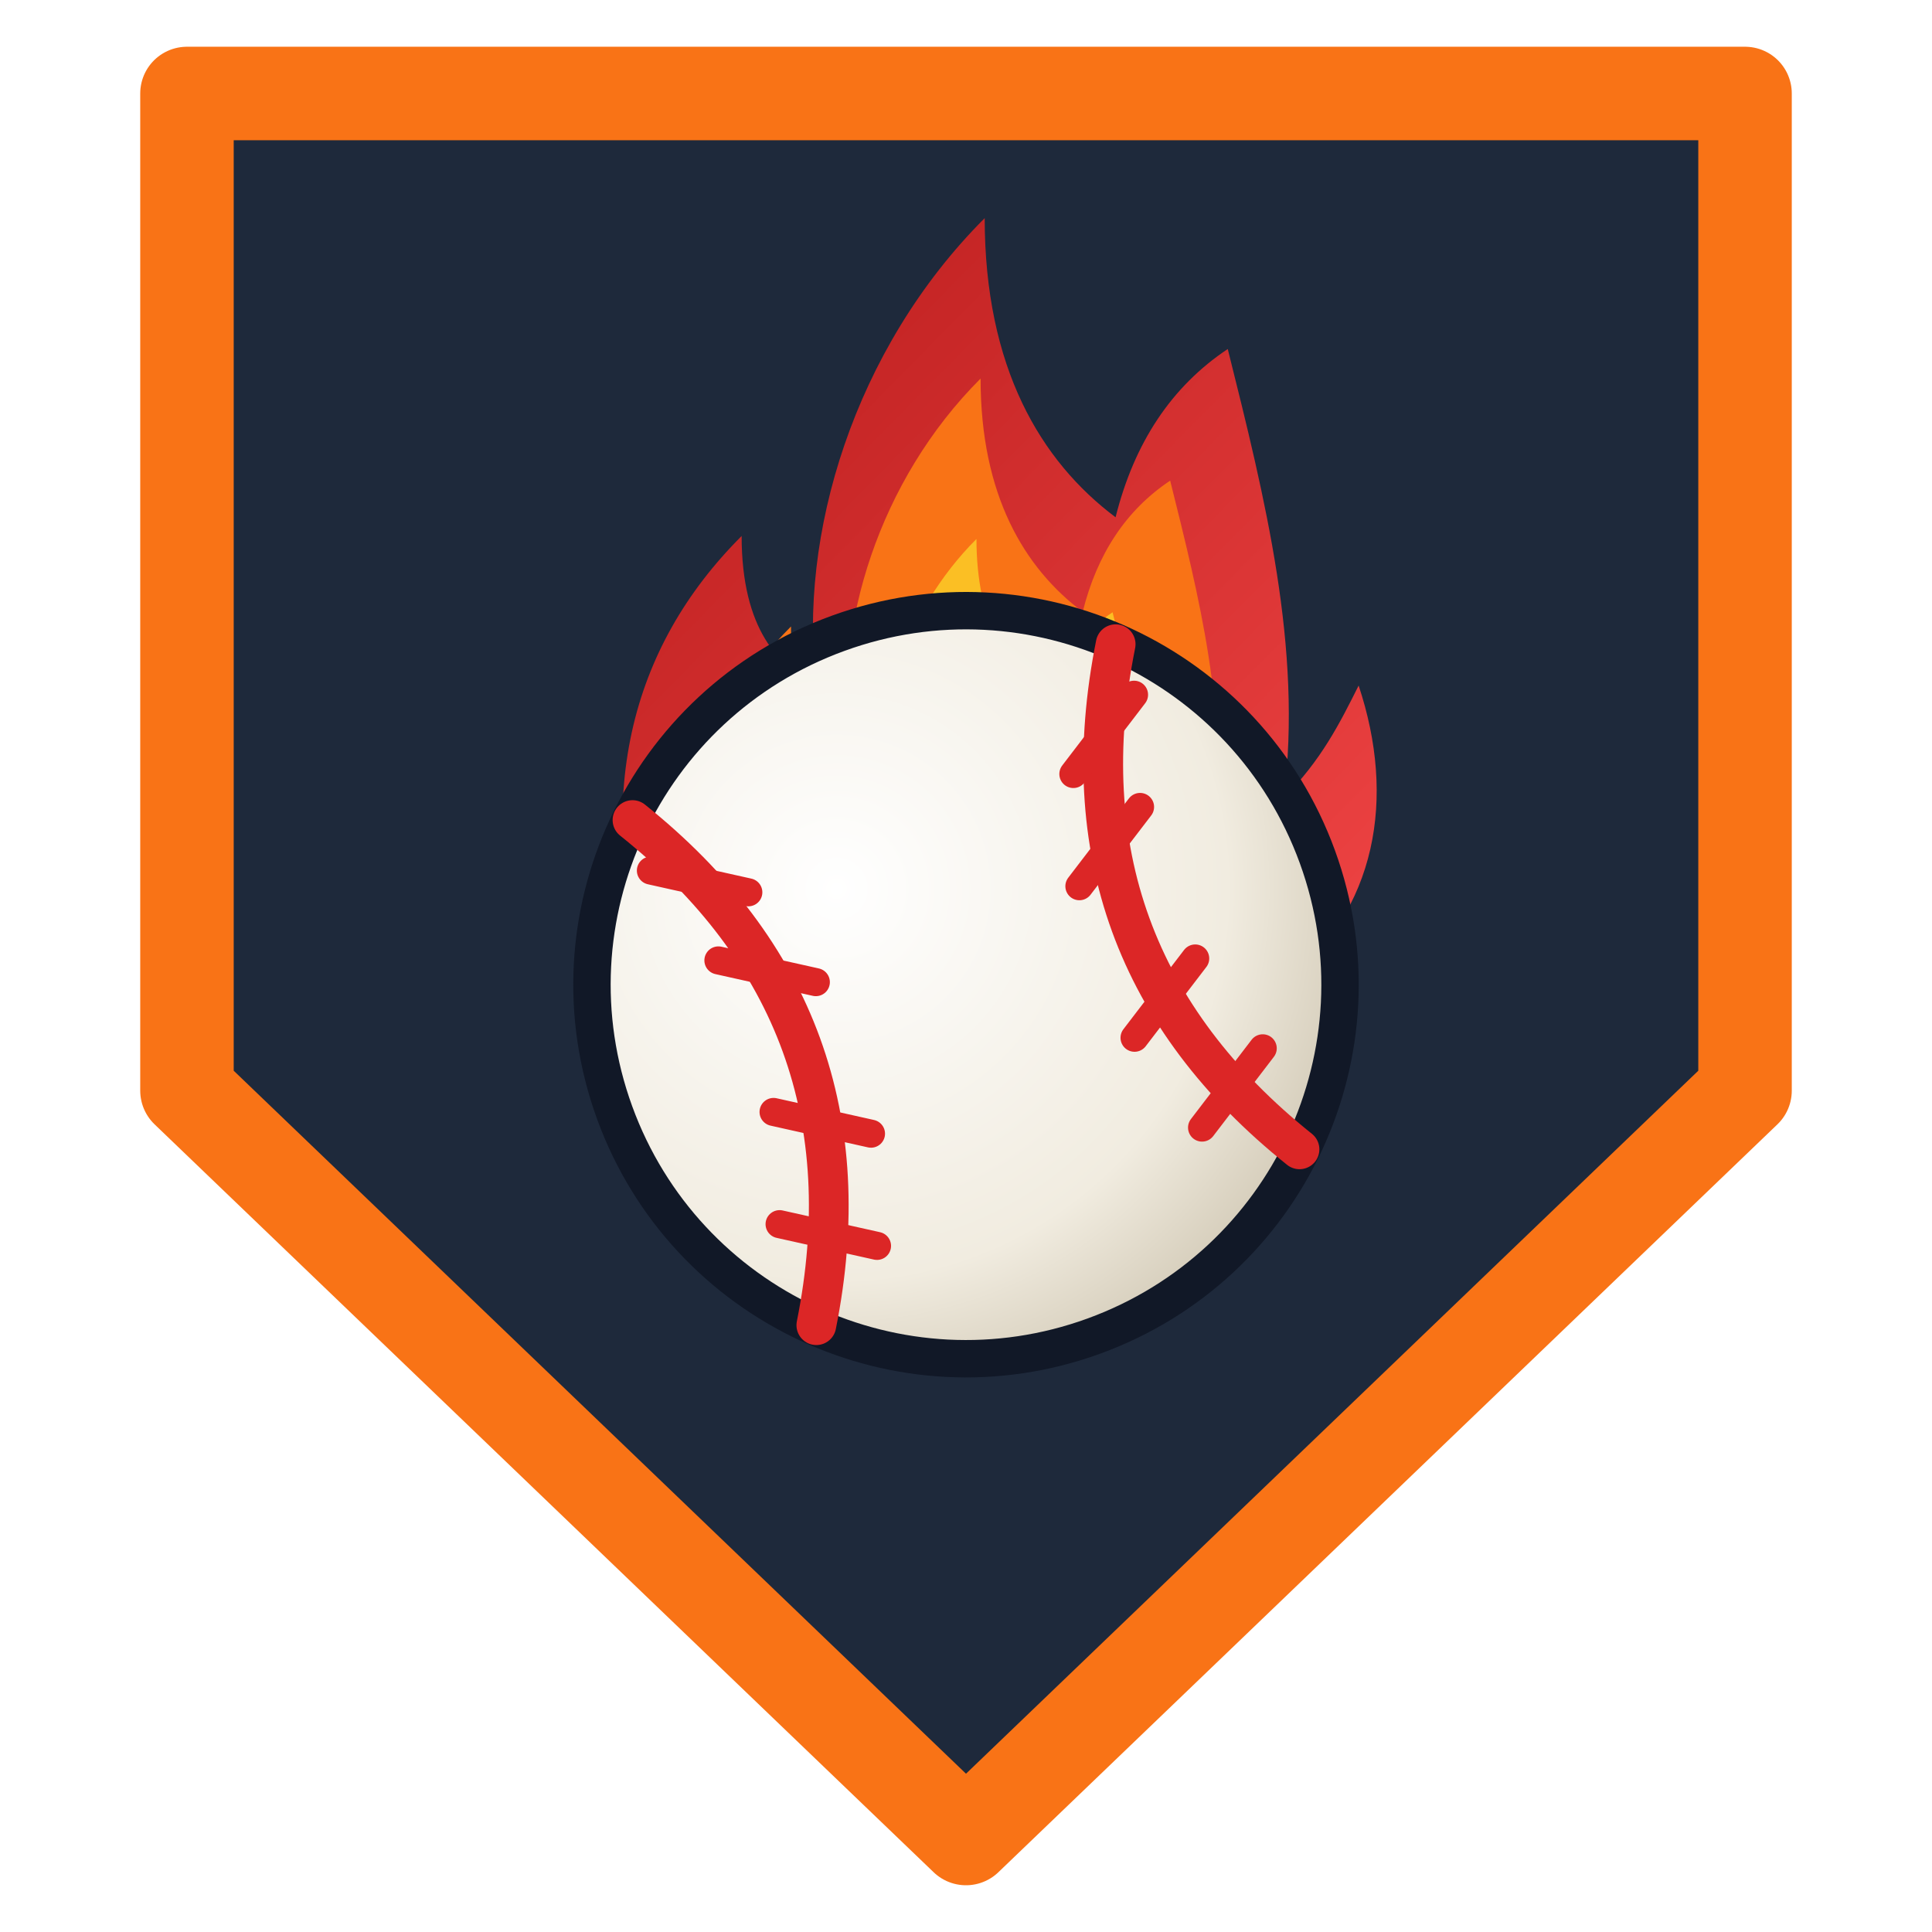
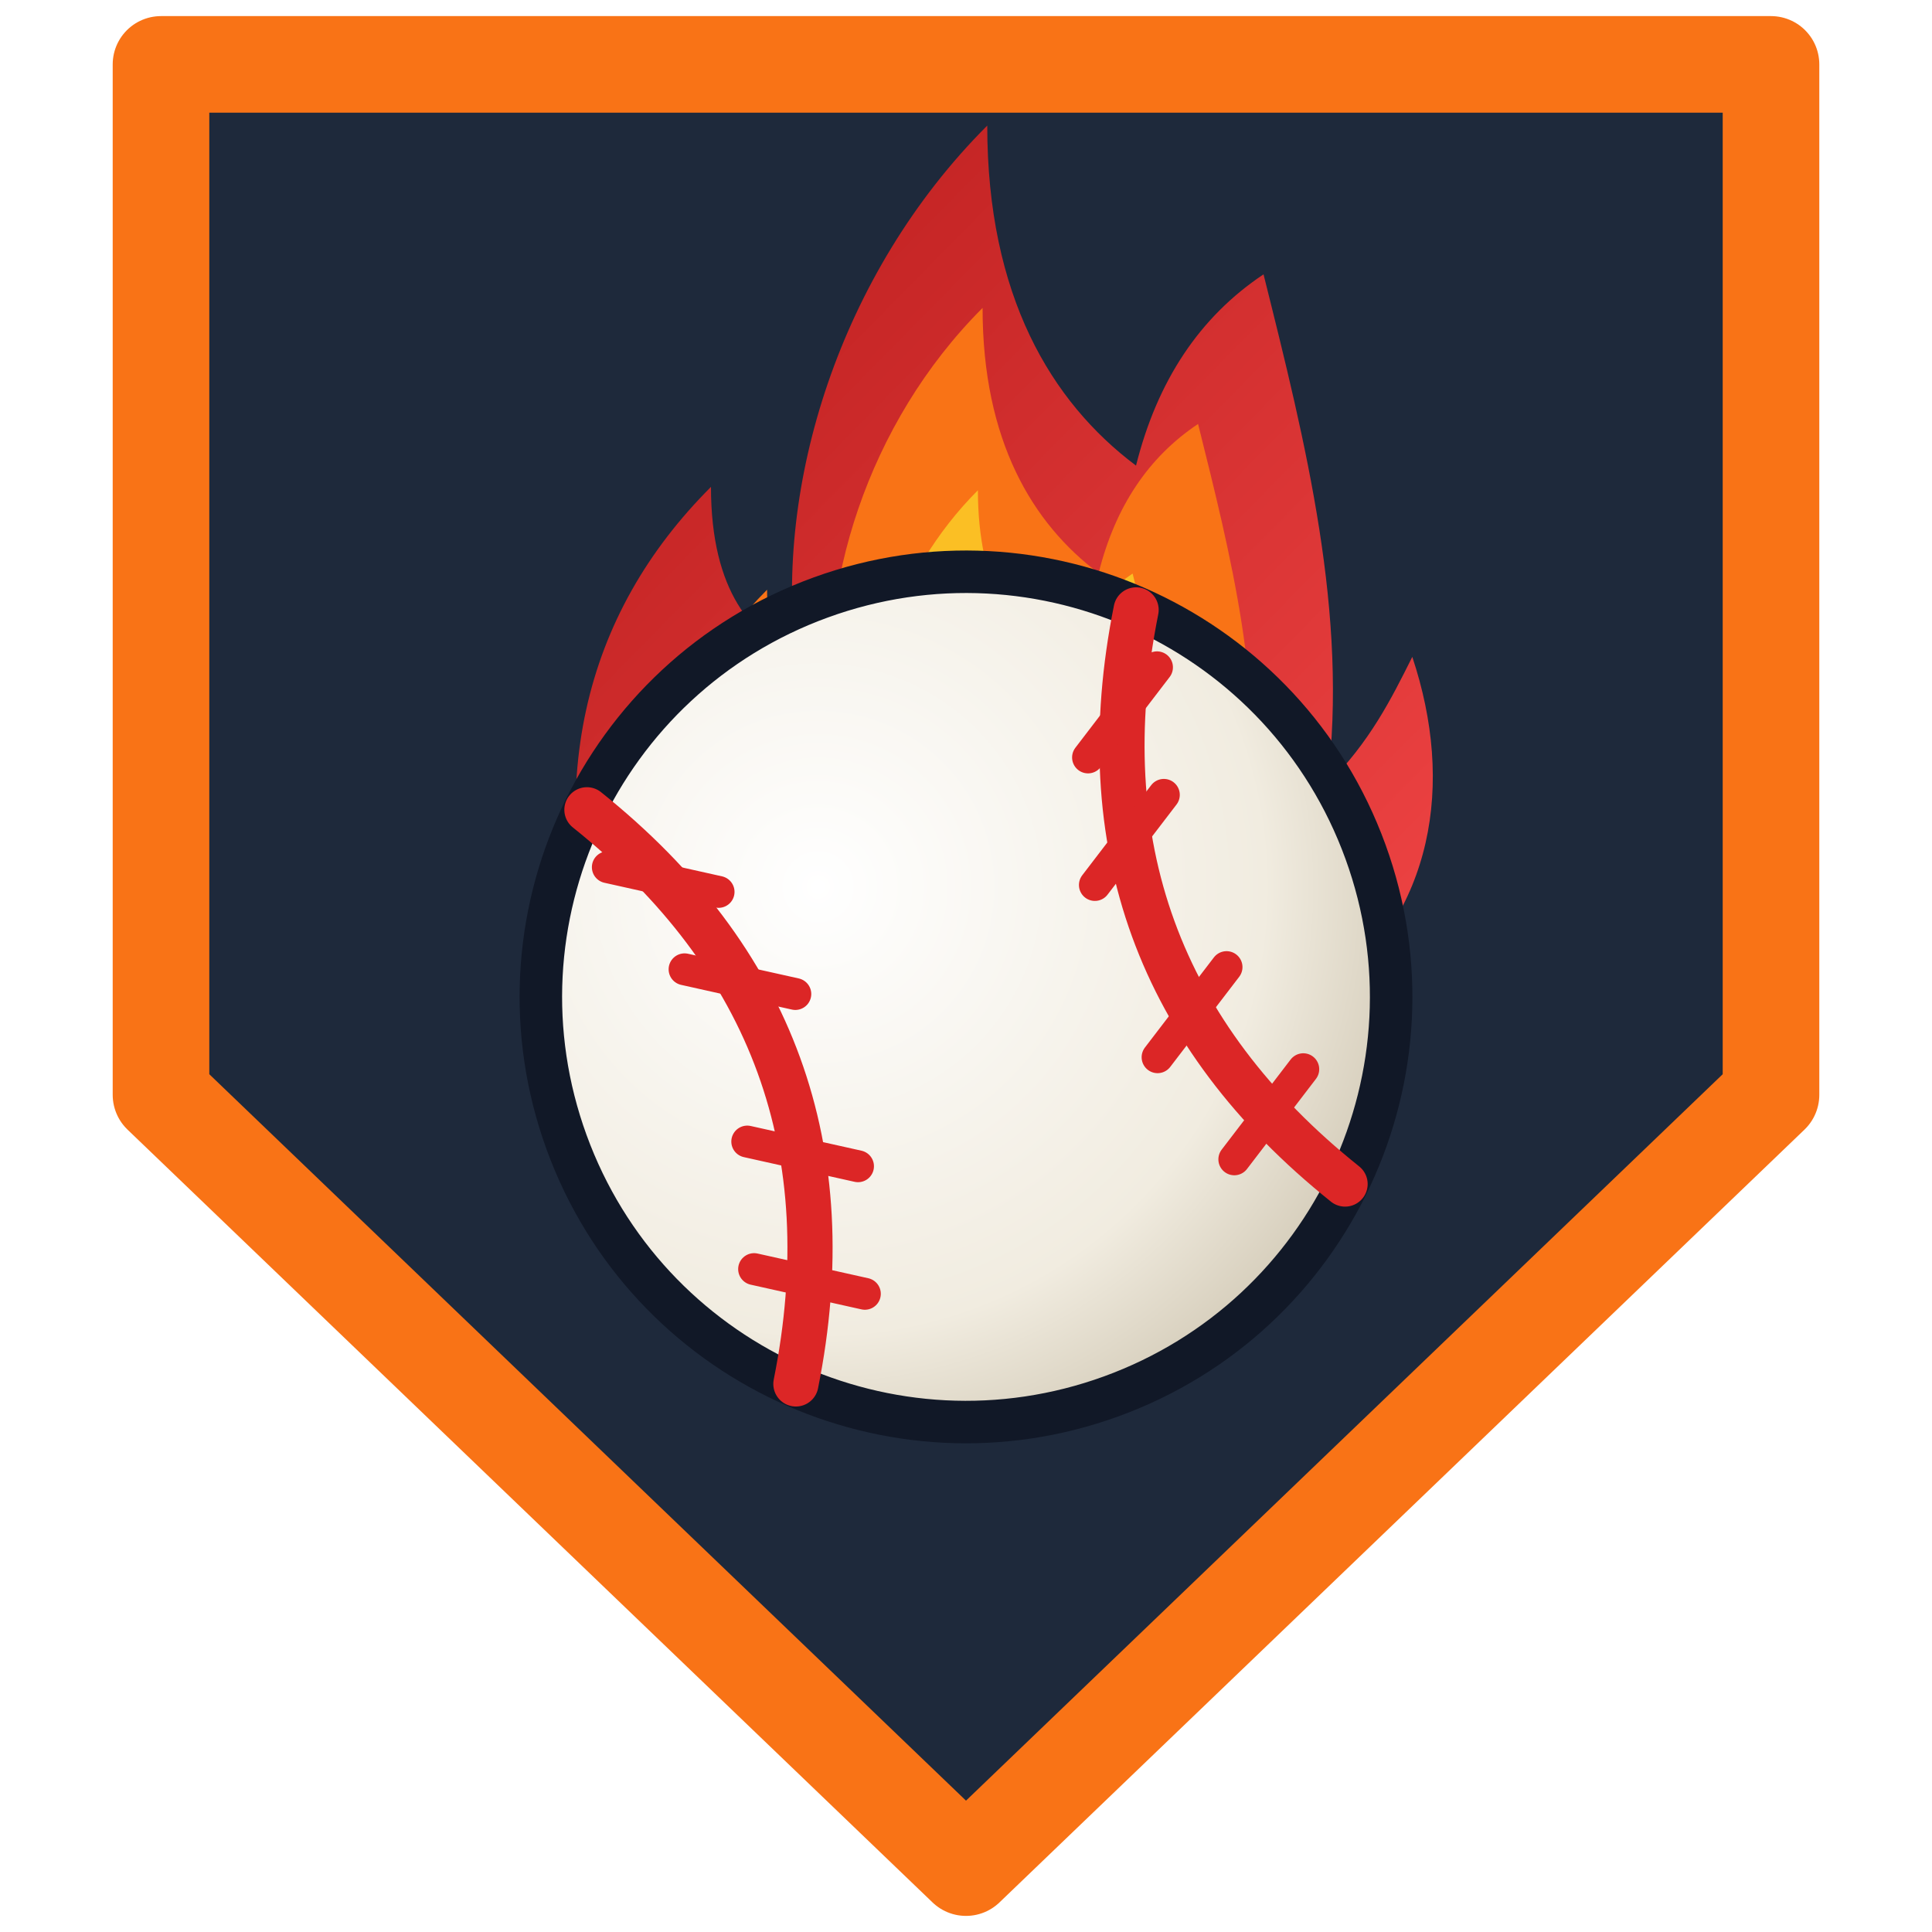
- <svg xmlns="http://www.w3.org/2000/svg" viewBox="3 2 58 62" width="64" height="64">
+ <svg xmlns="http://www.w3.org/2000/svg" viewBox="5 3 54 60" width="64" height="64">
  <defs>
    <radialGradient id="hpBall" cx="38%" cy="32%" r="75%">
      <stop offset="0" stop-color="#ffffff" />
      <stop offset=".7" stop-color="#f1ece0" />
      <stop offset="1" stop-color="#cfc6b2" />
    </radialGradient>
    <linearGradient id="hpFire" x1="1" y1="1" x2="0" y2="0">
      <stop offset="0" stop-color="#ef4444" />
      <stop offset="1" stop-color="#b91c1c" />
    </linearGradient>
    <path id="hpBlaze" d="M15 44C12 34 14 26 20 20C20 25 22 27 24 28C23 20 26 10 33 3C33 11 36 16 40 19C41 15 43 12 46 10C48 18 50 26 49 34C51 32 52 30 53 28C55 34 54 40 49 44Z" />
  </defs>
  <path d="M7 5H57V37L32 61L7 37Z" fill="#1e293b" stroke="#f97316" stroke-width="3" stroke-linejoin="round" />
-   <g transform="translate(32 30) scale(.6) translate(-32 -38)">
+   <g transform="translate(32 30) scale(.66) translate(-32 -38)">
    <use href="#hpBlaze" fill="url(#hpFire)" />
    <use href="#hpBlaze" fill="#f97316" transform="translate(32 42) scale(.78) translate(-32 -42)" />
    <use href="#hpBlaze" fill="#fbbf24" transform="translate(32 42) scale(.56) translate(-32 -42)" />
    <g transform="translate(32 44) scale(1.25) rotate(-20)">
      <circle r="16" fill="url(#hpBall)" stroke="#111827" stroke-width="1.6" />
      <g fill="none" stroke="#dc2626" stroke-linecap="round">
        <path d="M-11-11.5Q-4 0-11 11.5M11-11.5Q4 0 11 11.5" stroke-width="1.7" />
        <path d="M-11-9.2L-7.4-6.9M-9.6-4.6L-6-2.3M-9.6 2.3L-6 4.6M-11 6.9L-7.4 9.2M11-9.2L7.4-6.9M9.6-4.6L6-2.3M9.6 2.3L6 4.6M11 6.9L7.4 9.2" stroke-width="1.2" />
      </g>
    </g>
  </g>
</svg>
